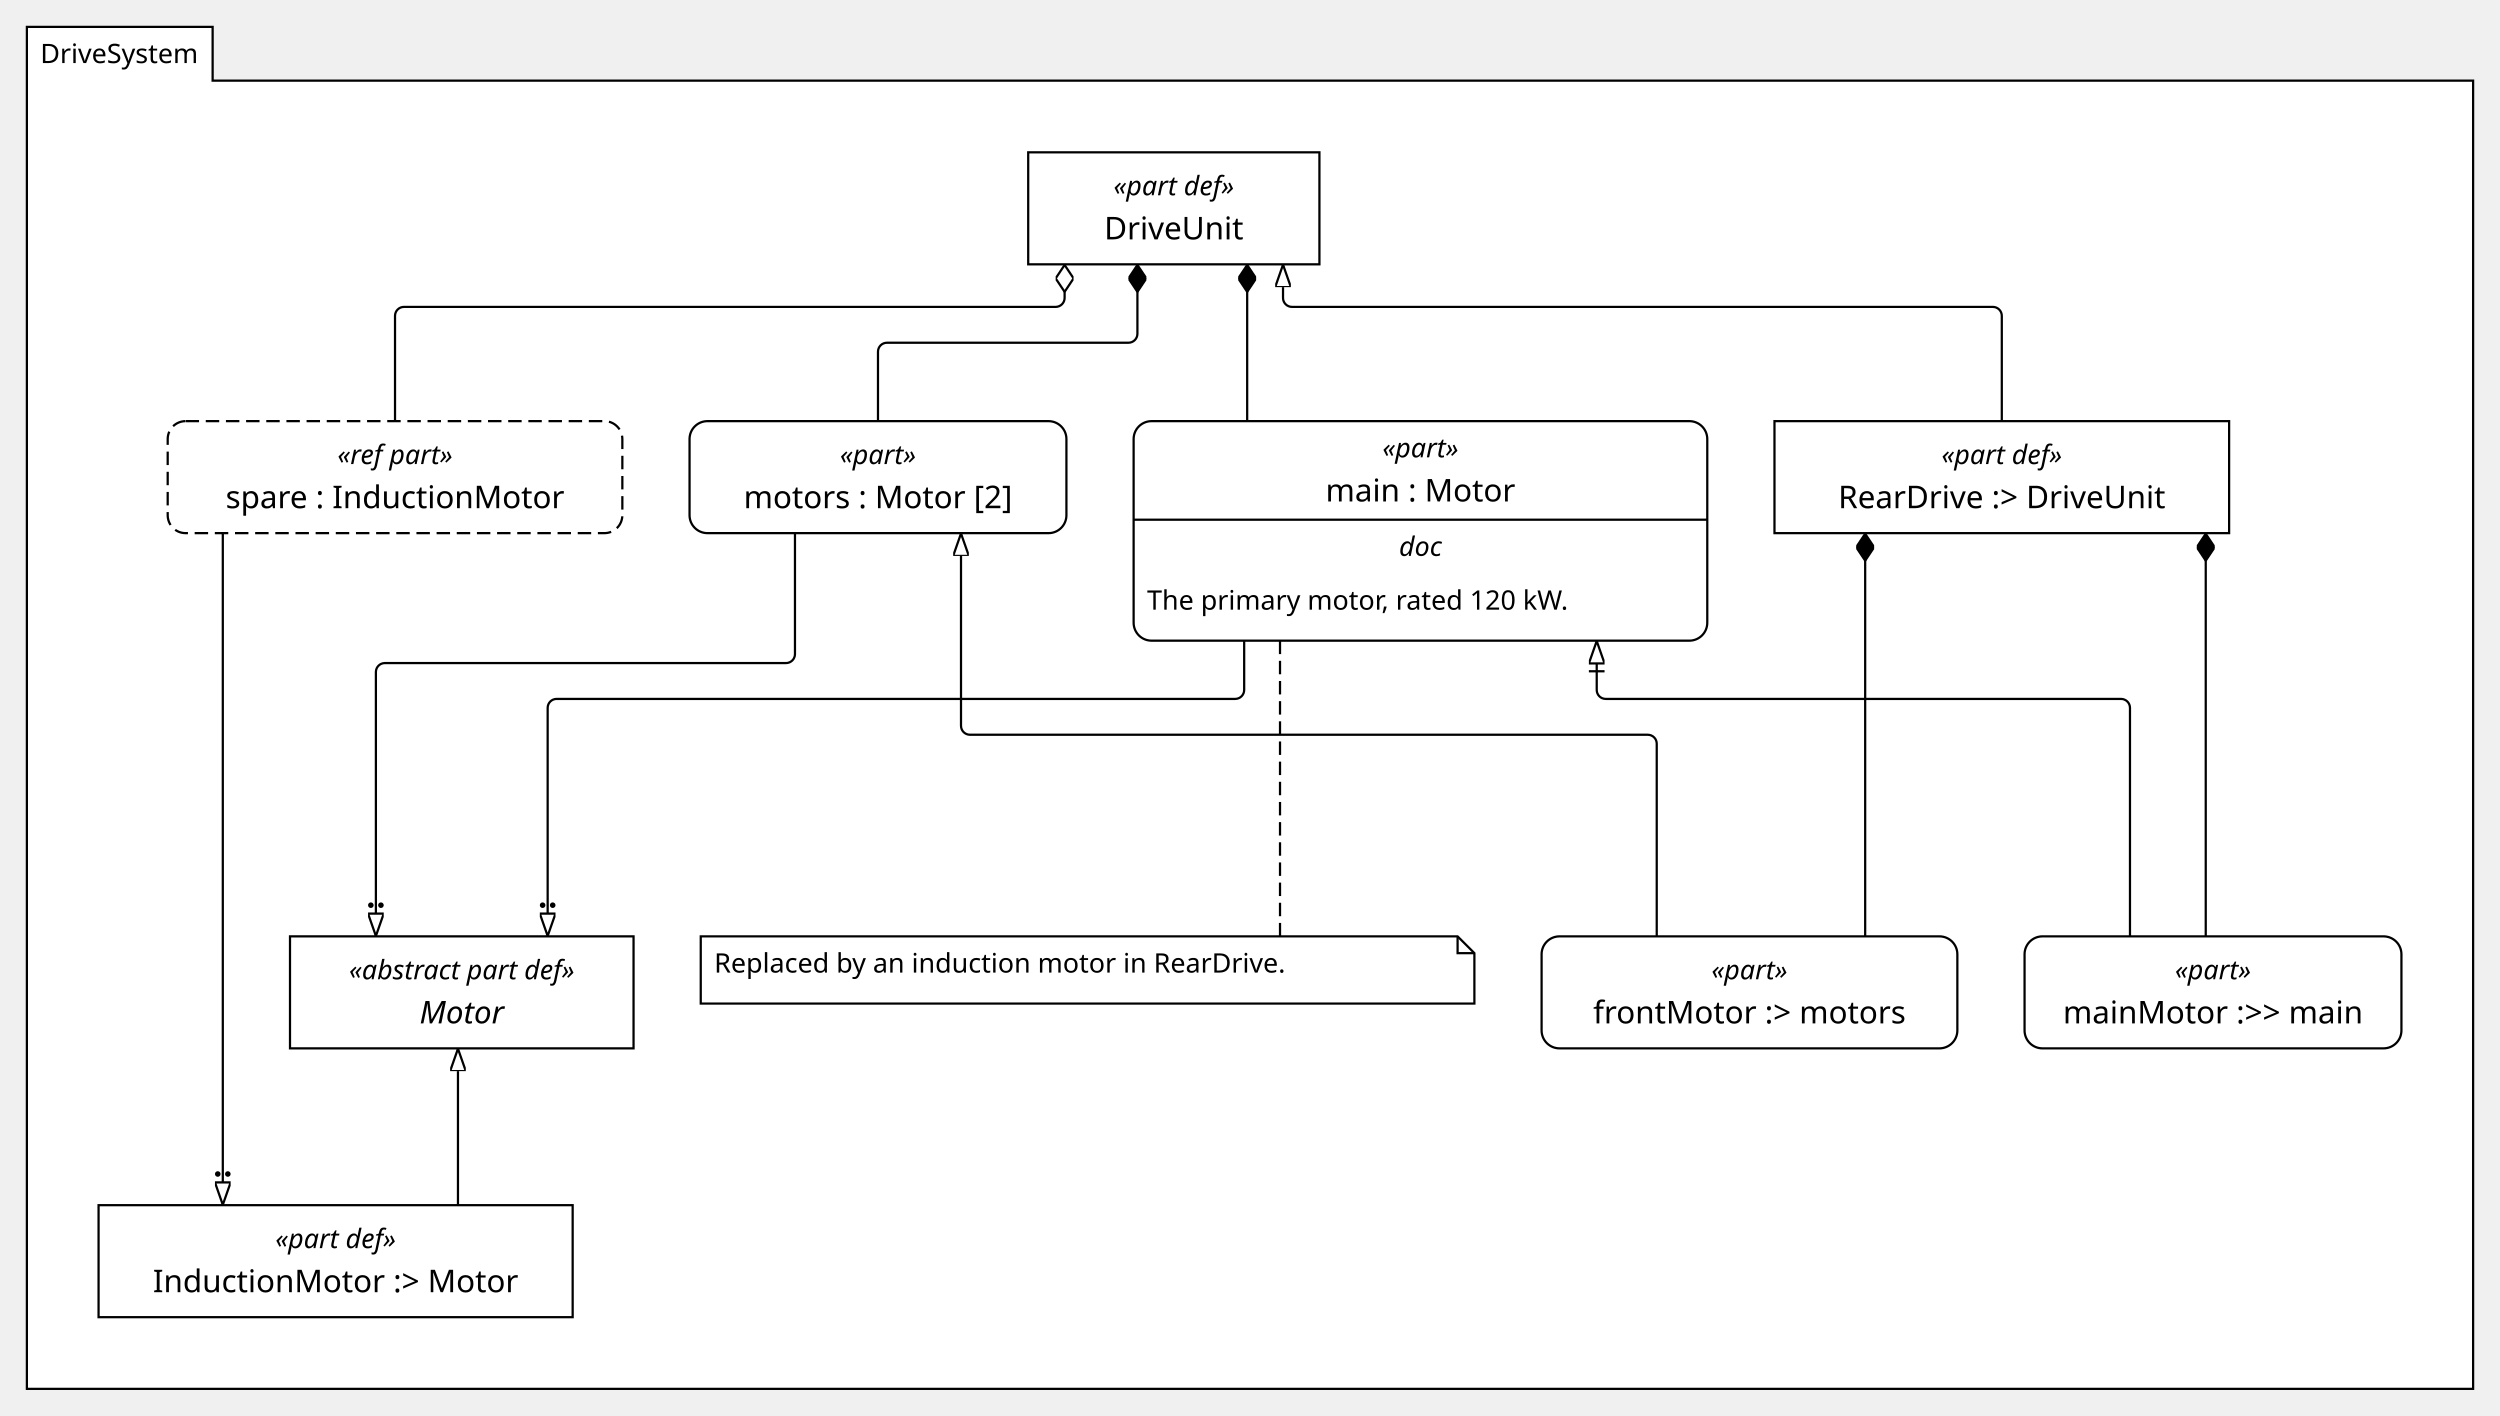
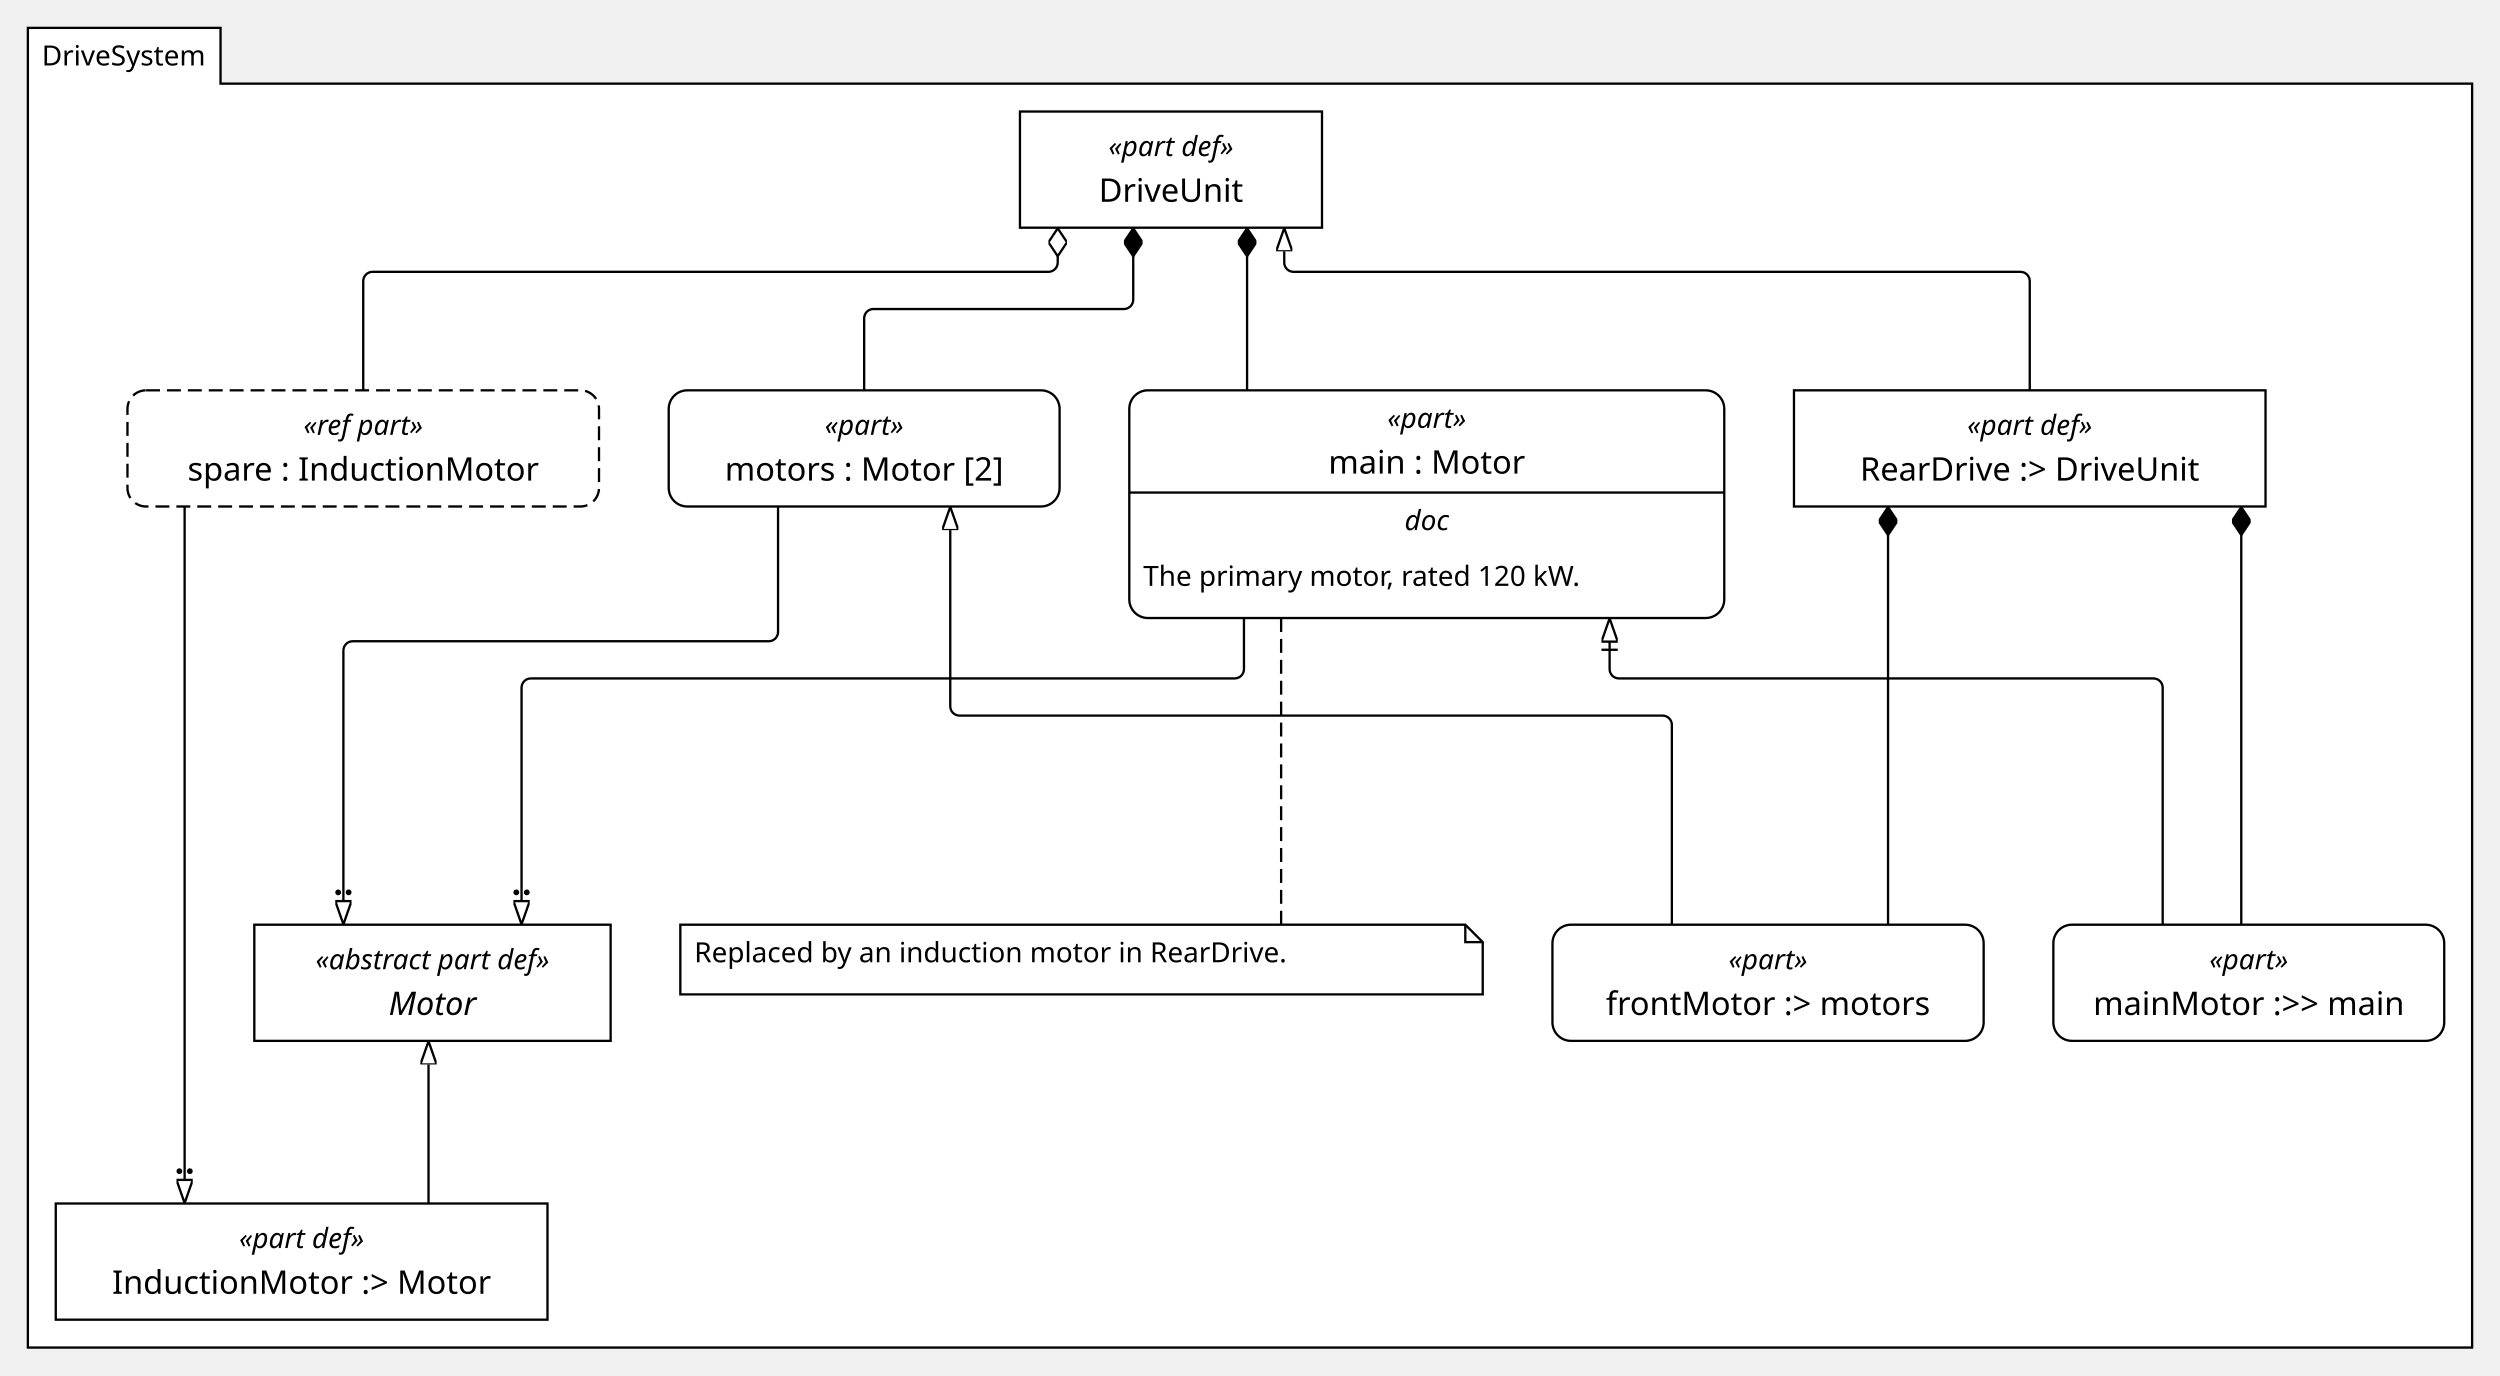
- <svg xmlns="http://www.w3.org/2000/svg" width="1116.02" height="632.00" viewBox="0 0 1116.02 632.00">
+ <svg xmlns="http://www.w3.org/2000/svg" width="1076.02" height="592.00" viewBox="0 0 1076.02 592.00">
  <defs>
    <marker id="line-end-open-chevron" markerWidth="10.165" markerHeight="7" refX="10.165" refY="3.5" orient="auto">
      <polyline points="0 0, 10 3.5, 0 7" fill="none" stroke="#000000" stroke-width="1.00" stroke-linejoin="bevel" />
    </marker>
    <marker id="line-end-hollow-triangle" markerWidth="10.165" markerHeight="7" refX="10.165" refY="3.5" orient="auto">
      <polygon points="0 0, 10 3.5, 0 7" fill="#FFFFFF" stroke="#000000" stroke-width="1.00" stroke-linejoin="bevel" />
    </marker>
    <marker id="line-end-filled-arrow" markerWidth="10.165" markerHeight="7" refX="10.165" refY="3.5" orient="auto">
      <polygon points="0 0, 10 3.5, 0 7" fill="#000000" stroke="#000000" stroke-width="1.00" stroke-linejoin="bevel" />
    </marker>
    <marker id="line-end-hollow-triangle-crossbar" markerWidth="14.665" markerHeight="7" refX="14.665" refY="3.5" orient="auto">
      <polygon points="4.5 0, 14.5 3.5, 4.5 7" fill="#FFFFFF" stroke="#000000" stroke-width="1.00" stroke-linejoin="bevel" />
      <line x1="1" y1="0" x2="1" y2="7" stroke="#000000" stroke-width="1.00" />
    </marker>
    <marker id="line-end-hollow-diamond" markerWidth="14" markerHeight="8" refX="13.277" refY="4" orient="auto">
      <polygon points="1 4, 7 0, 13 4, 7 8" fill="#FFFFFF" stroke="#000000" stroke-width="1.00" stroke-linejoin="bevel" />
    </marker>
    <marker id="line-end-filled-diamond" markerWidth="14" markerHeight="8" refX="13.277" refY="4" orient="auto">
      <polygon points="1 4, 7 0, 13 4, 7 8" fill="#000000" stroke="#000000" stroke-width="1.00" stroke-linejoin="bevel" />
    </marker>
    <marker id="line-end-circle" markerWidth="10" markerHeight="10" refX="9.5" refY="5" orient="auto">
      <circle cx="5" cy="5" r="4" fill="#FFFFFF" stroke="#000000" stroke-width="1.00" />
    </marker>
    <marker id="line-end-bar" markerWidth="4" markerHeight="12" refX="2.5" refY="6" orient="auto">
      <line x1="2" y1="0" x2="2" y2="12" stroke="#000000" stroke-width="1.00" />
    </marker>
    <marker id="line-end-hollow-triangle-two-dots" markerWidth="15.165" markerHeight="7" refX="15.165" refY="3.5" orient="auto">
      <polygon points="5 0, 15 3.5, 5 7" fill="#FFFFFF" stroke="#000000" stroke-width="1.00" stroke-linejoin="bevel" />
      <circle cx="1.25" cy="1.25" r="1.25" fill="#000000" />
      <circle cx="1.25" cy="5.75" r="1.25" fill="#000000" />
    </marker>
    <filter id="label-bg" x="-0.05" y="-0.05" width="1.1" height="1.1">
      <feFlood flood-color="#FFFFFF" />
      <feComposite in="SourceGraphic" operator="over" />
    </filter>
  </defs>
-   <path d="M 12.00 36.00 L 12.00 12.00 L 94.92 12.00 L 94.92 36.00 L 1104.02 36.00 L 1104.02 620.00 L 12.00 620.00 Z" fill="#FFFFFF" stroke="#000000" stroke-width="1.00" />
+   <path d="M 12.00 36.00 L 12.00 12.00 L 94.92 12.00 L 94.92 36.00 L 1064.02 36.00 L 1064.02 580.00 L 12.00 580.00 Z" fill="#FFFFFF" stroke="#000000" stroke-width="1.00" />
  <text x="18.00" y="24.00" font-family="Noto Sans, sans-serif" font-size="12.00" fill="#000000" text-anchor="start" dominant-baseline="middle">DriveSystem</text>
-   <rect x="129.46" y="418.00" width="153.36" height="50.00" fill="#FFFFFF" stroke="#000000" stroke-width="1.00" />
-   <text x="206.14" y="433.00" font-family="Noto Sans, sans-serif" font-size="12.00" font-style="italic" fill="#000000" text-anchor="middle" dominant-baseline="middle">«abstract part def»</text>
-   <text x="206.14" y="452.00" font-family="Noto Sans, sans-serif" font-size="14.00" font-style="italic" fill="#000000" text-anchor="middle" dominant-baseline="middle">Motor</text>
-   <rect x="44.00" y="538.00" width="211.64" height="50.00" fill="#FFFFFF" stroke="#000000" stroke-width="1.00" />
-   <text x="149.82" y="553.00" font-family="Noto Sans, sans-serif" font-size="12.00" font-style="italic" fill="#000000" text-anchor="middle" dominant-baseline="middle">«part def»</text>
-   <text x="149.82" y="572.00" font-family="Noto Sans, sans-serif" font-size="14.00" fill="#000000" text-anchor="middle" dominant-baseline="middle">InductionMotor :&gt; Motor</text>
-   <rect x="459.00" y="68.00" width="130.00" height="50.00" fill="#FFFFFF" stroke="#000000" stroke-width="1.00" />
-   <text x="524.00" y="83.00" font-family="Noto Sans, sans-serif" font-size="12.00" font-style="italic" fill="#000000" text-anchor="middle" dominant-baseline="middle">«part def»</text>
-   <text x="524.00" y="102.00" font-family="Noto Sans, sans-serif" font-size="14.00" fill="#000000" text-anchor="middle" dominant-baseline="middle">DriveUnit</text>
-   <rect x="307.82" y="188.00" width="168.24" height="50.00" fill="#FFFFFF" stroke="#000000" stroke-width="1.00" rx="8.00" ry="8.00" />
-   <text x="391.94" y="203.00" font-family="Noto Sans, sans-serif" font-size="12.00" font-style="italic" fill="#000000" text-anchor="middle" dominant-baseline="middle">«part»</text>
-   <text x="391.94" y="222.00" font-family="Noto Sans, sans-serif" font-size="14.00" fill="#000000" text-anchor="middle" dominant-baseline="middle">motors : Motor [2]</text>
-   <rect x="506.06" y="188.00" width="256.08" height="98.00" fill="#FFFFFF" stroke="#000000" stroke-width="1.00" rx="8.00" ry="8.00" />
-   <text x="634.10" y="200.00" font-family="Noto Sans, sans-serif" font-size="12.00" font-style="italic" fill="#000000" text-anchor="middle" dominant-baseline="middle">«part»</text>
-   <text x="634.10" y="219.00" font-family="Noto Sans, sans-serif" font-size="14.00" fill="#000000" text-anchor="middle" dominant-baseline="middle">main : Motor</text>
-   <line x1="506.06" y1="232.00" x2="762.14" y2="232.00" stroke="#000000" stroke-width="1.00" />
-   <text x="634.10" y="244.00" font-family="Noto Sans, sans-serif" font-size="12.00" font-style="italic" fill="#000000" text-anchor="middle" dominant-baseline="middle">doc</text>
-   <text x="512.06" y="268.00" font-family="Noto Sans, sans-serif" font-size="12.00" fill="#000000" text-anchor="start" dominant-baseline="middle">The primary motor, rated 120 kW.</text>
-   <path d="M 312.82 418.00 L 650.68 418.00 L 658.18 425.50 L 658.18 448.00 L 312.82 448.00 Z" fill="#FFFFFF" stroke="#000000" stroke-width="1.00" />
-   <path d="M 650.68 418.00 L 650.68 425.50 L 658.18 425.50" fill="none" stroke="#000000" stroke-width="1.00" />
-   <text x="318.82" y="430.00" font-family="Noto Sans, sans-serif" font-size="12.00" fill="#000000" text-anchor="start" dominant-baseline="middle">Replaced by an induction motor in RearDrive.</text>
-   <rect x="74.86" y="188.00" width="202.96" height="50.00" fill="#FFFFFF" stroke="#000000" stroke-width="1.00" rx="8.00" ry="8.00" stroke-dasharray="6 3" />
-   <text x="176.34" y="203.00" font-family="Noto Sans, sans-serif" font-size="12.00" font-style="italic" fill="#000000" text-anchor="middle" dominant-baseline="middle">«ref part»</text>
-   <text x="176.34" y="222.00" font-family="Noto Sans, sans-serif" font-size="14.00" fill="#000000" text-anchor="middle" dominant-baseline="middle">spare : InductionMotor</text>
-   <rect x="792.14" y="188.00" width="202.96" height="50.00" fill="#FFFFFF" stroke="#000000" stroke-width="1.00" />
-   <text x="893.62" y="203.00" font-family="Noto Sans, sans-serif" font-size="12.00" font-style="italic" fill="#000000" text-anchor="middle" dominant-baseline="middle">«part def»</text>
-   <text x="893.62" y="222.00" font-family="Noto Sans, sans-serif" font-size="14.00" fill="#000000" text-anchor="middle" dominant-baseline="middle">RearDrive :&gt; DriveUnit</text>
-   <rect x="688.18" y="418.00" width="185.60" height="50.00" fill="#FFFFFF" stroke="#000000" stroke-width="1.00" rx="8.00" ry="8.00" />
-   <text x="780.98" y="433.00" font-family="Noto Sans, sans-serif" font-size="12.00" font-style="italic" fill="#000000" text-anchor="middle" dominant-baseline="middle">«part»</text>
-   <text x="780.98" y="452.00" font-family="Noto Sans, sans-serif" font-size="14.00" fill="#000000" text-anchor="middle" dominant-baseline="middle">frontMotor :&gt; motors</text>
-   <rect x="903.78" y="418.00" width="168.24" height="50.00" fill="#FFFFFF" stroke="#000000" stroke-width="1.00" rx="8.00" ry="8.00" />
-   <text x="987.90" y="433.00" font-family="Noto Sans, sans-serif" font-size="12.00" font-style="italic" fill="#000000" text-anchor="middle" dominant-baseline="middle">«part»</text>
-   <text x="987.90" y="452.00" font-family="Noto Sans, sans-serif" font-size="14.00" fill="#000000" text-anchor="middle" dominant-baseline="middle">mainMotor :&gt;&gt; main</text>
-   <path d="M 571.41 286.00 L 571.41 418.00" fill="none" stroke="#000000" stroke-width="1.00" stroke-dasharray="6 3" />
-   <path d="M 204.44 538.00 L 204.44 468.00" fill="none" stroke="#000000" stroke-width="1.00" marker-end="url(#line-end-hollow-triangle)" />
-   <path d="M 391.94 188.00 L 391.94 157.00 A 4.00 4.00 0 0 1 395.94 153.00 L 503.75 153.00 A 4.00 4.00 0 0 0 507.75 149.00 L 507.75 118.00" fill="none" stroke="#000000" stroke-width="1.00" marker-end="url(#line-end-filled-diamond)" />
-   <path d="M 354.88 238.00 L 354.88 292.00 A 4.00 4.00 0 0 1 350.88 296.00 L 171.80 296.00 A 4.00 4.00 0 0 0 167.80 300.00 L 167.80 418.00" fill="none" stroke="#000000" stroke-width="1.00" marker-end="url(#line-end-hollow-triangle-two-dots)" />
-   <path d="M 556.75 188.00 L 556.75 118.00" fill="none" stroke="#000000" stroke-width="1.00" marker-end="url(#line-end-filled-diamond)" />
-   <path d="M 555.41 286.00 L 555.41 308.00 A 4.00 4.00 0 0 1 551.41 312.00 L 248.48 312.00 A 4.00 4.00 0 0 0 244.48 316.00 L 244.48 418.00" fill="none" stroke="#000000" stroke-width="1.00" marker-end="url(#line-end-hollow-triangle-two-dots)" />
-   <path d="M 176.34 188.00 L 176.34 141.00 A 4.00 4.00 0 0 1 180.34 137.00 L 471.25 137.00 A 4.00 4.00 0 0 0 475.25 133.00 L 475.25 118.00" fill="none" stroke="#000000" stroke-width="1.00" marker-end="url(#line-end-hollow-diamond)" />
-   <path d="M 99.46 238.00 L 99.46 538.00" fill="none" stroke="#000000" stroke-width="1.00" marker-end="url(#line-end-hollow-triangle-two-dots)" />
-   <path d="M 893.62 188.00 L 893.62 141.00 A 4.00 4.00 0 0 0 889.62 137.00 L 576.75 137.00 A 4.00 4.00 0 0 1 572.75 133.00 L 572.75 118.00" fill="none" stroke="#000000" stroke-width="1.00" marker-end="url(#line-end-hollow-triangle)" />
-   <path d="M 832.63 418.00 L 832.63 238.00" fill="none" stroke="#000000" stroke-width="1.00" marker-end="url(#line-end-filled-diamond)" />
-   <path d="M 739.58 418.00 L 739.58 332.00 A 4.00 4.00 0 0 0 735.58 328.00 L 433.00 328.00 A 4.00 4.00 0 0 1 429.00 324.00 L 429.00 238.00" fill="none" stroke="#000000" stroke-width="1.00" marker-end="url(#line-end-hollow-triangle)" />
-   <path d="M 984.66 418.00 L 984.66 238.00" fill="none" stroke="#000000" stroke-width="1.00" marker-end="url(#line-end-filled-diamond)" />
-   <path d="M 950.84 418.00 L 950.84 316.00 A 4.00 4.00 0 0 0 946.84 312.00 L 716.79 312.00 A 4.00 4.00 0 0 1 712.79 308.00 L 712.79 286.00" fill="none" stroke="#000000" stroke-width="1.00" marker-end="url(#line-end-hollow-triangle-crossbar)" />
+   <rect x="109.46" y="398.00" width="153.36" height="50.00" fill="#FFFFFF" stroke="#000000" stroke-width="1.00" />
+   <text x="186.14" y="413.00" font-family="Noto Sans, sans-serif" font-size="12.00" font-style="italic" fill="#000000" text-anchor="middle" dominant-baseline="middle">«abstract part def»</text>
+   <text x="186.14" y="432.00" font-family="Noto Sans, sans-serif" font-size="14.00" font-style="italic" fill="#000000" text-anchor="middle" dominant-baseline="middle">Motor</text>
+   <rect x="24.00" y="518.00" width="211.64" height="50.00" fill="#FFFFFF" stroke="#000000" stroke-width="1.00" />
+   <text x="129.82" y="533.00" font-family="Noto Sans, sans-serif" font-size="12.00" font-style="italic" fill="#000000" text-anchor="middle" dominant-baseline="middle">«part def»</text>
+   <text x="129.82" y="552.00" font-family="Noto Sans, sans-serif" font-size="14.00" fill="#000000" text-anchor="middle" dominant-baseline="middle">InductionMotor :&gt; Motor</text>
+   <rect x="439.00" y="48.00" width="130.00" height="50.00" fill="#FFFFFF" stroke="#000000" stroke-width="1.00" />
+   <text x="504.00" y="63.00" font-family="Noto Sans, sans-serif" font-size="12.00" font-style="italic" fill="#000000" text-anchor="middle" dominant-baseline="middle">«part def»</text>
+   <text x="504.00" y="82.00" font-family="Noto Sans, sans-serif" font-size="14.00" fill="#000000" text-anchor="middle" dominant-baseline="middle">DriveUnit</text>
+   <rect x="287.82" y="168.00" width="168.24" height="50.00" fill="#FFFFFF" stroke="#000000" stroke-width="1.00" rx="8.00" ry="8.00" />
+   <text x="371.94" y="183.00" font-family="Noto Sans, sans-serif" font-size="12.00" font-style="italic" fill="#000000" text-anchor="middle" dominant-baseline="middle">«part»</text>
+   <text x="371.94" y="202.00" font-family="Noto Sans, sans-serif" font-size="14.00" fill="#000000" text-anchor="middle" dominant-baseline="middle">motors : Motor [2]</text>
+   <rect x="486.06" y="168.00" width="256.08" height="98.00" fill="#FFFFFF" stroke="#000000" stroke-width="1.00" rx="8.00" ry="8.00" />
+   <text x="614.10" y="180.00" font-family="Noto Sans, sans-serif" font-size="12.00" font-style="italic" fill="#000000" text-anchor="middle" dominant-baseline="middle">«part»</text>
+   <text x="614.10" y="199.00" font-family="Noto Sans, sans-serif" font-size="14.00" fill="#000000" text-anchor="middle" dominant-baseline="middle">main : Motor</text>
+   <line x1="486.06" y1="212.00" x2="742.14" y2="212.00" stroke="#000000" stroke-width="1.00" />
+   <text x="614.10" y="224.00" font-family="Noto Sans, sans-serif" font-size="12.00" font-style="italic" fill="#000000" text-anchor="middle" dominant-baseline="middle">doc</text>
+   <text x="492.06" y="248.00" font-family="Noto Sans, sans-serif" font-size="12.00" fill="#000000" text-anchor="start" dominant-baseline="middle">The primary motor, rated 120 kW.</text>
+   <path d="M 292.82 398.00 L 630.68 398.00 L 638.18 405.50 L 638.18 428.00 L 292.82 428.00 Z" fill="#FFFFFF" stroke="#000000" stroke-width="1.00" />
+   <path d="M 630.68 398.00 L 630.68 405.50 L 638.18 405.50" fill="none" stroke="#000000" stroke-width="1.00" />
+   <text x="298.82" y="410.00" font-family="Noto Sans, sans-serif" font-size="12.00" fill="#000000" text-anchor="start" dominant-baseline="middle">Replaced by an induction motor in RearDrive.</text>
+   <rect x="54.86" y="168.00" width="202.96" height="50.00" fill="#FFFFFF" stroke="#000000" stroke-width="1.00" rx="8.00" ry="8.00" stroke-dasharray="6 3" />
+   <text x="156.34" y="183.00" font-family="Noto Sans, sans-serif" font-size="12.00" font-style="italic" fill="#000000" text-anchor="middle" dominant-baseline="middle">«ref part»</text>
+   <text x="156.34" y="202.00" font-family="Noto Sans, sans-serif" font-size="14.00" fill="#000000" text-anchor="middle" dominant-baseline="middle">spare : InductionMotor</text>
+   <rect x="772.14" y="168.00" width="202.96" height="50.00" fill="#FFFFFF" stroke="#000000" stroke-width="1.00" />
+   <text x="873.62" y="183.00" font-family="Noto Sans, sans-serif" font-size="12.00" font-style="italic" fill="#000000" text-anchor="middle" dominant-baseline="middle">«part def»</text>
+   <text x="873.62" y="202.00" font-family="Noto Sans, sans-serif" font-size="14.00" fill="#000000" text-anchor="middle" dominant-baseline="middle">RearDrive :&gt; DriveUnit</text>
+   <rect x="668.18" y="398.00" width="185.60" height="50.00" fill="#FFFFFF" stroke="#000000" stroke-width="1.00" rx="8.00" ry="8.00" />
+   <text x="760.98" y="413.00" font-family="Noto Sans, sans-serif" font-size="12.00" font-style="italic" fill="#000000" text-anchor="middle" dominant-baseline="middle">«part»</text>
+   <text x="760.98" y="432.00" font-family="Noto Sans, sans-serif" font-size="14.00" fill="#000000" text-anchor="middle" dominant-baseline="middle">frontMotor :&gt; motors</text>
+   <rect x="883.78" y="398.00" width="168.24" height="50.00" fill="#FFFFFF" stroke="#000000" stroke-width="1.00" rx="8.00" ry="8.00" />
+   <text x="967.90" y="413.00" font-family="Noto Sans, sans-serif" font-size="12.00" font-style="italic" fill="#000000" text-anchor="middle" dominant-baseline="middle">«part»</text>
+   <text x="967.90" y="432.00" font-family="Noto Sans, sans-serif" font-size="14.00" fill="#000000" text-anchor="middle" dominant-baseline="middle">mainMotor :&gt;&gt; main</text>
+   <path d="M 551.41 266.00 L 551.41 398.00" fill="none" stroke="#000000" stroke-width="1.00" stroke-dasharray="6 3" />
+   <path d="M 184.44 518.00 L 184.44 448.00" fill="none" stroke="#000000" stroke-width="1.00" marker-end="url(#line-end-hollow-triangle)" />
+   <path d="M 371.94 168.00 L 371.94 137.00 A 4.00 4.00 0 0 1 375.94 133.00 L 483.75 133.00 A 4.00 4.00 0 0 0 487.75 129.00 L 487.75 98.00" fill="none" stroke="#000000" stroke-width="1.00" marker-end="url(#line-end-filled-diamond)" />
+   <path d="M 334.88 218.00 L 334.88 272.00 A 4.00 4.00 0 0 1 330.88 276.00 L 151.80 276.00 A 4.00 4.00 0 0 0 147.80 280.00 L 147.80 398.00" fill="none" stroke="#000000" stroke-width="1.00" marker-end="url(#line-end-hollow-triangle-two-dots)" />
+   <path d="M 536.75 168.00 L 536.75 98.00" fill="none" stroke="#000000" stroke-width="1.00" marker-end="url(#line-end-filled-diamond)" />
+   <path d="M 535.41 266.00 L 535.41 288.00 A 4.00 4.00 0 0 1 531.41 292.00 L 228.48 292.00 A 4.00 4.00 0 0 0 224.48 296.00 L 224.48 398.00" fill="none" stroke="#000000" stroke-width="1.00" marker-end="url(#line-end-hollow-triangle-two-dots)" />
+   <path d="M 156.34 168.00 L 156.34 121.00 A 4.00 4.00 0 0 1 160.34 117.00 L 451.25 117.00 A 4.00 4.00 0 0 0 455.25 113.00 L 455.25 98.00" fill="none" stroke="#000000" stroke-width="1.00" marker-end="url(#line-end-hollow-diamond)" />
+   <path d="M 79.46 218.00 L 79.46 518.00" fill="none" stroke="#000000" stroke-width="1.00" marker-end="url(#line-end-hollow-triangle-two-dots)" />
+   <path d="M 873.62 168.00 L 873.62 121.00 A 4.00 4.00 0 0 0 869.62 117.00 L 556.75 117.00 A 4.00 4.00 0 0 1 552.75 113.00 L 552.75 98.00" fill="none" stroke="#000000" stroke-width="1.00" marker-end="url(#line-end-hollow-triangle)" />
+   <path d="M 812.63 398.00 L 812.63 218.00" fill="none" stroke="#000000" stroke-width="1.00" marker-end="url(#line-end-filled-diamond)" />
+   <path d="M 719.58 398.00 L 719.58 312.00 A 4.00 4.00 0 0 0 715.58 308.00 L 413.00 308.00 A 4.00 4.00 0 0 1 409.00 304.00 L 409.00 218.00" fill="none" stroke="#000000" stroke-width="1.00" marker-end="url(#line-end-hollow-triangle)" />
+   <path d="M 964.66 398.00 L 964.66 218.00" fill="none" stroke="#000000" stroke-width="1.00" marker-end="url(#line-end-filled-diamond)" />
+   <path d="M 930.84 398.00 L 930.84 296.00 A 4.00 4.00 0 0 0 926.84 292.00 L 696.79 292.00 A 4.00 4.00 0 0 1 692.79 288.00 L 692.79 266.00" fill="none" stroke="#000000" stroke-width="1.00" marker-end="url(#line-end-hollow-triangle-crossbar)" />
</svg>
